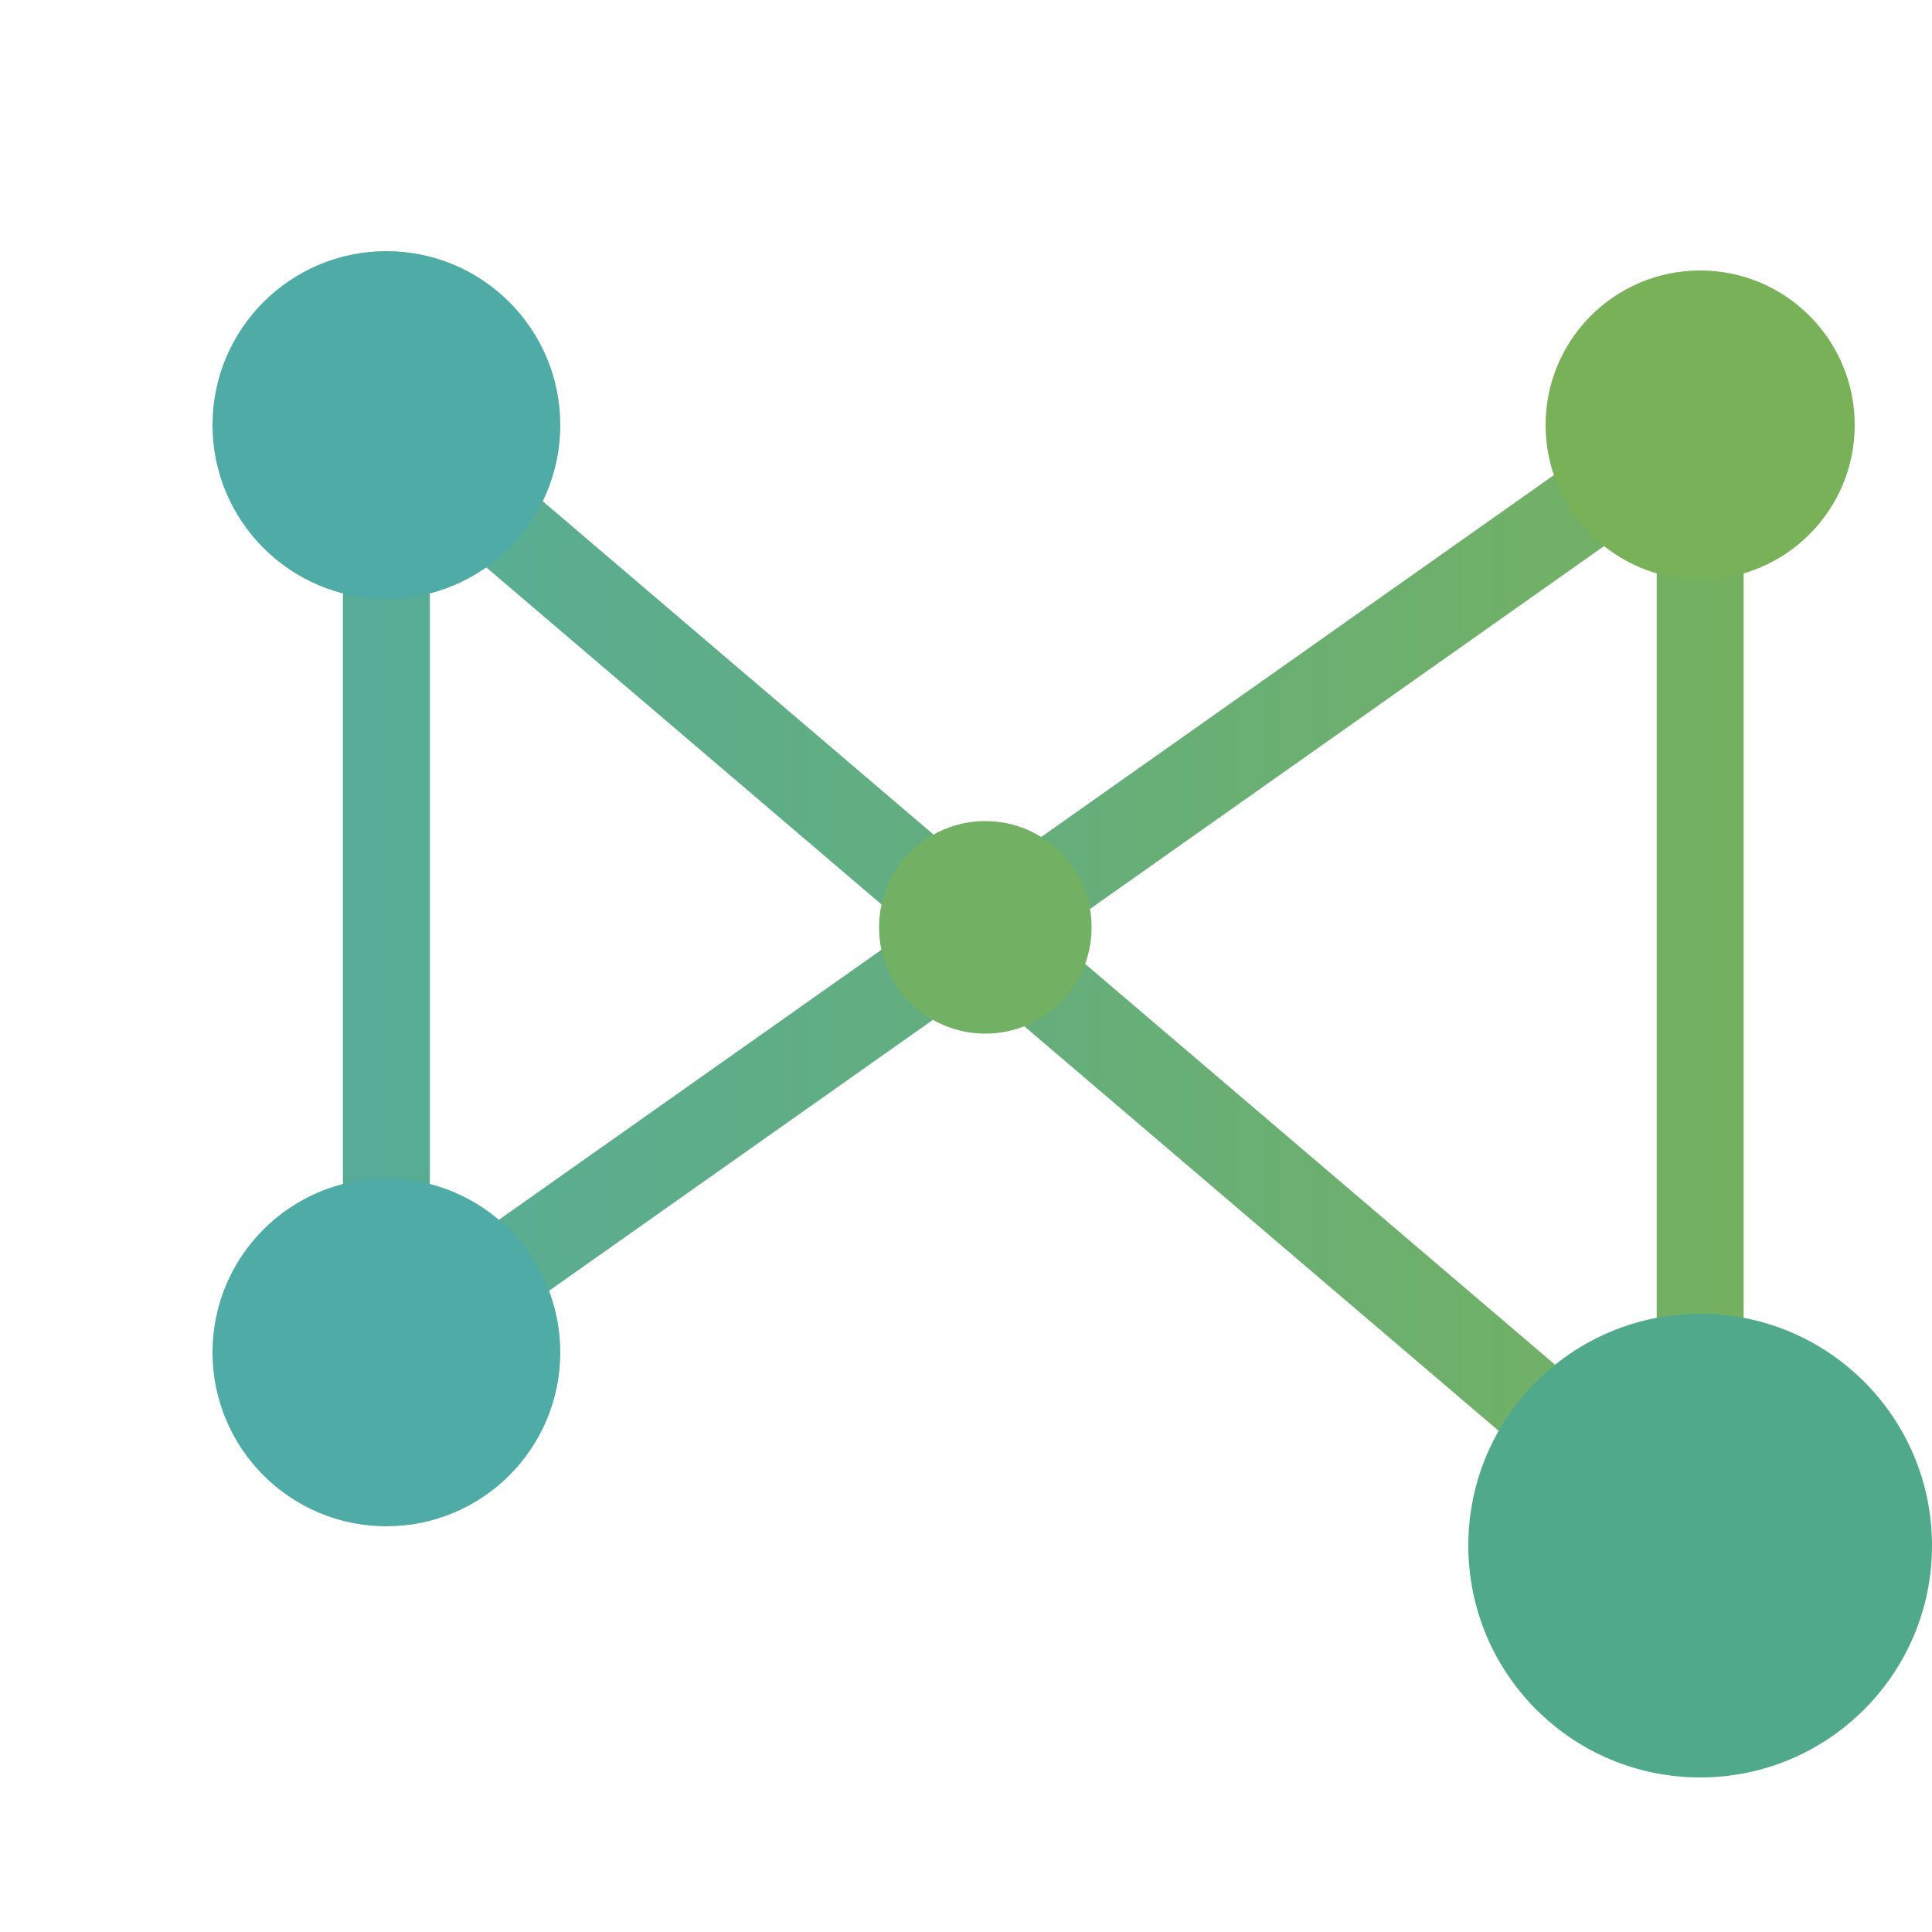
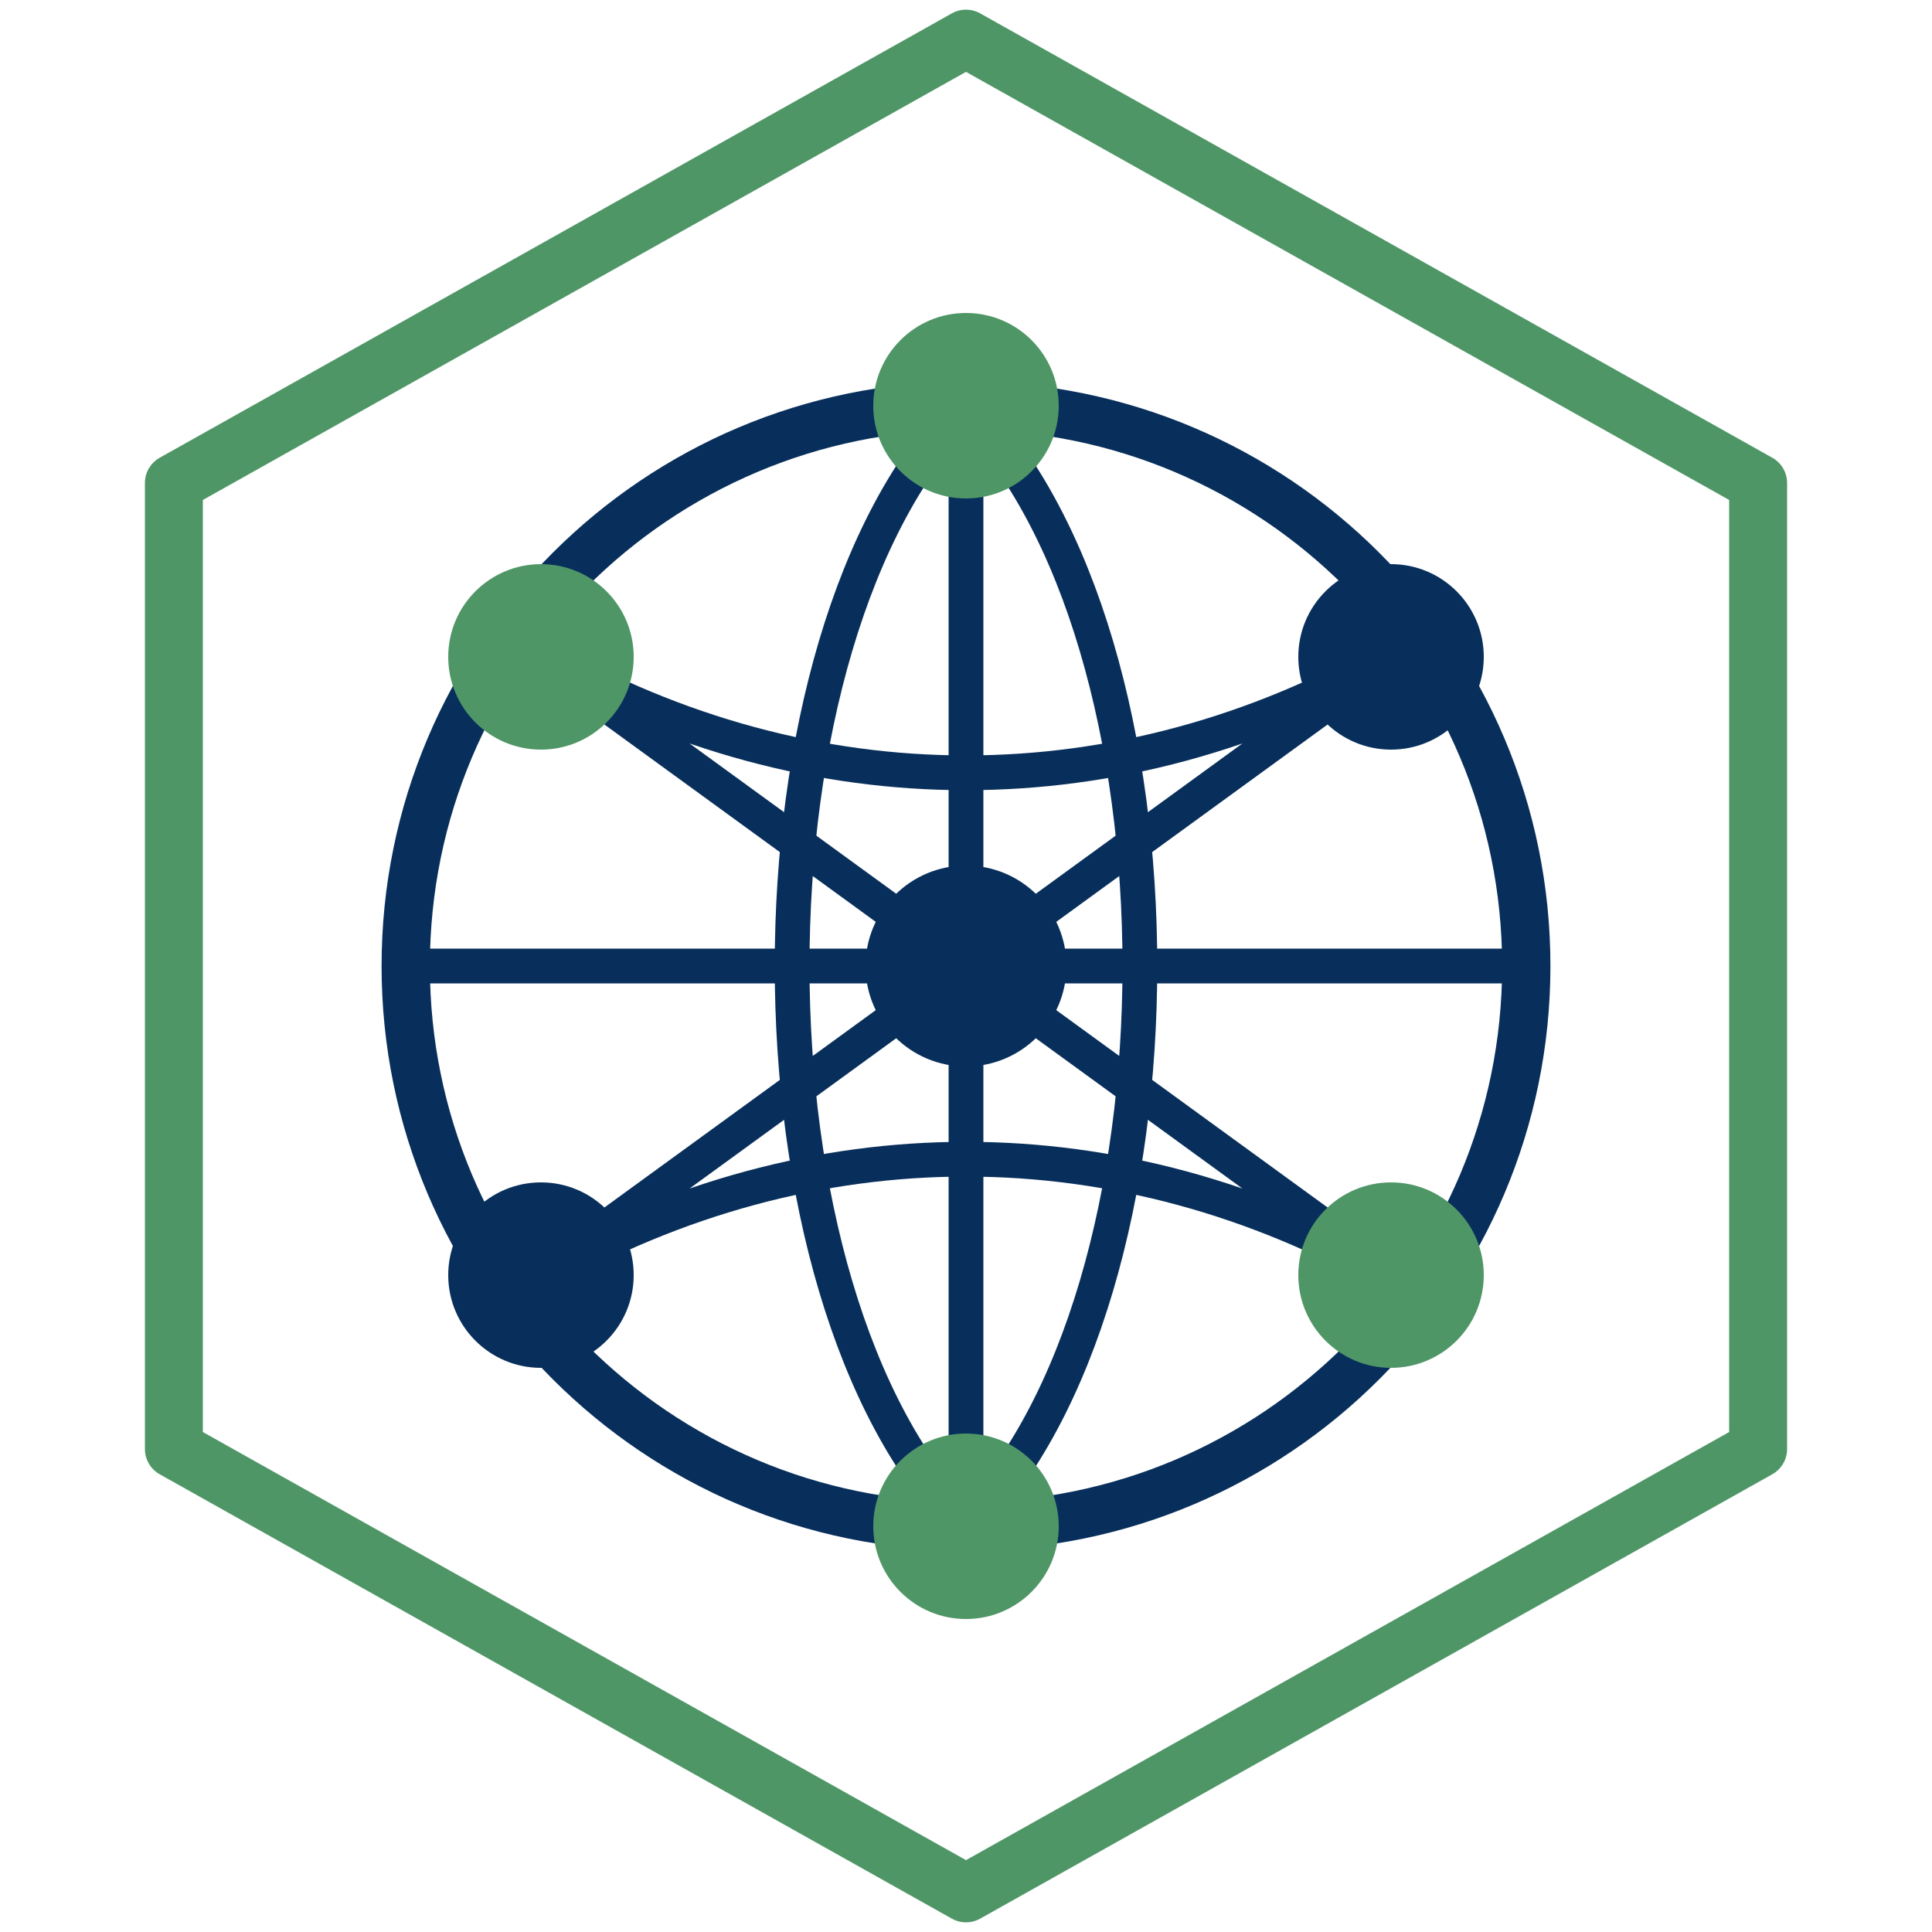
- <svg xmlns="http://www.w3.org/2000/svg" viewBox="0 0 100 100">
-   <defs>
-     <linearGradient id="npographGradient" x1="0" y1="0" x2="100" y2="0" gradientUnits="userSpaceOnUse">
-       <stop offset="0%" stop-color="#4EABA5" />
-       <stop offset="100%" stop-color="#79B158" />
-     </linearGradient>
-   </defs>
-   <g fill="none" stroke="url(#npographGradient)" stroke-width="4.5" stroke-linecap="round">
-     <line x1="20" y1="22" x2="20" y2="70" />
-     <line x1="20" y1="22" x2="88" y2="80" />
-     <line x1="20" y1="70" x2="88" y2="22" />
-     <line x1="88" y1="22" x2="88" y2="80" />
+ <svg xmlns="http://www.w3.org/2000/svg" width="120" height="120" viewBox="0 0 100 100" role="img" aria-labelledby="title">
+   <path d="M50 2 91 25v50L50 98 9 75V25Z" fill="none" stroke="#4f9667" stroke-width="3" stroke-linecap="round" stroke-linejoin="round" />
+   <circle cx="50" cy="50" r="29" fill="none" stroke="#082f5b" stroke-width="2.5" />
+   <g fill="none" stroke="#082f5b" stroke-linecap="round" stroke-linejoin="round">
+     <path d="M21 50h58M50 21c12 12 12 46 0 58M50 21c-12 12-12 46 0 58" stroke-width="1.8" />
+     <path d="M28 34c14 8 30 8 44 0M28 66c14-8 30-8 44 0M28 34 50 50 72 34M28 66 50 50 72 66M50 21v58" stroke-width="1.8" />
  </g>
-   <circle cx="20" cy="22" r="9" fill="#4EABA5" />
-   <circle cx="20" cy="70" r="9" fill="#4EABA5" />
-   <circle cx="51" cy="48" r="5.5" fill="#72B163" />
-   <circle cx="88" cy="22" r="8" fill="#79B158" />
-   <circle cx="88" cy="80" r="12" fill="#4FA98A" />
+   <circle cx="28" cy="34" r="4.8" fill="#4f9667" />
+   <circle cx="72" cy="34" r="4.8" fill="#082f5b" />
+   <circle cx="50" cy="50" r="5.2" fill="#082f5b" />
+   <circle cx="28" cy="66" r="4.8" fill="#082f5b" />
+   <circle cx="72" cy="66" r="4.8" fill="#4f9667" />
+   <circle cx="50" cy="21" r="4.8" fill="#4f9667" />
+   <circle cx="50" cy="79" r="4.8" fill="#4f9667" />
</svg>
